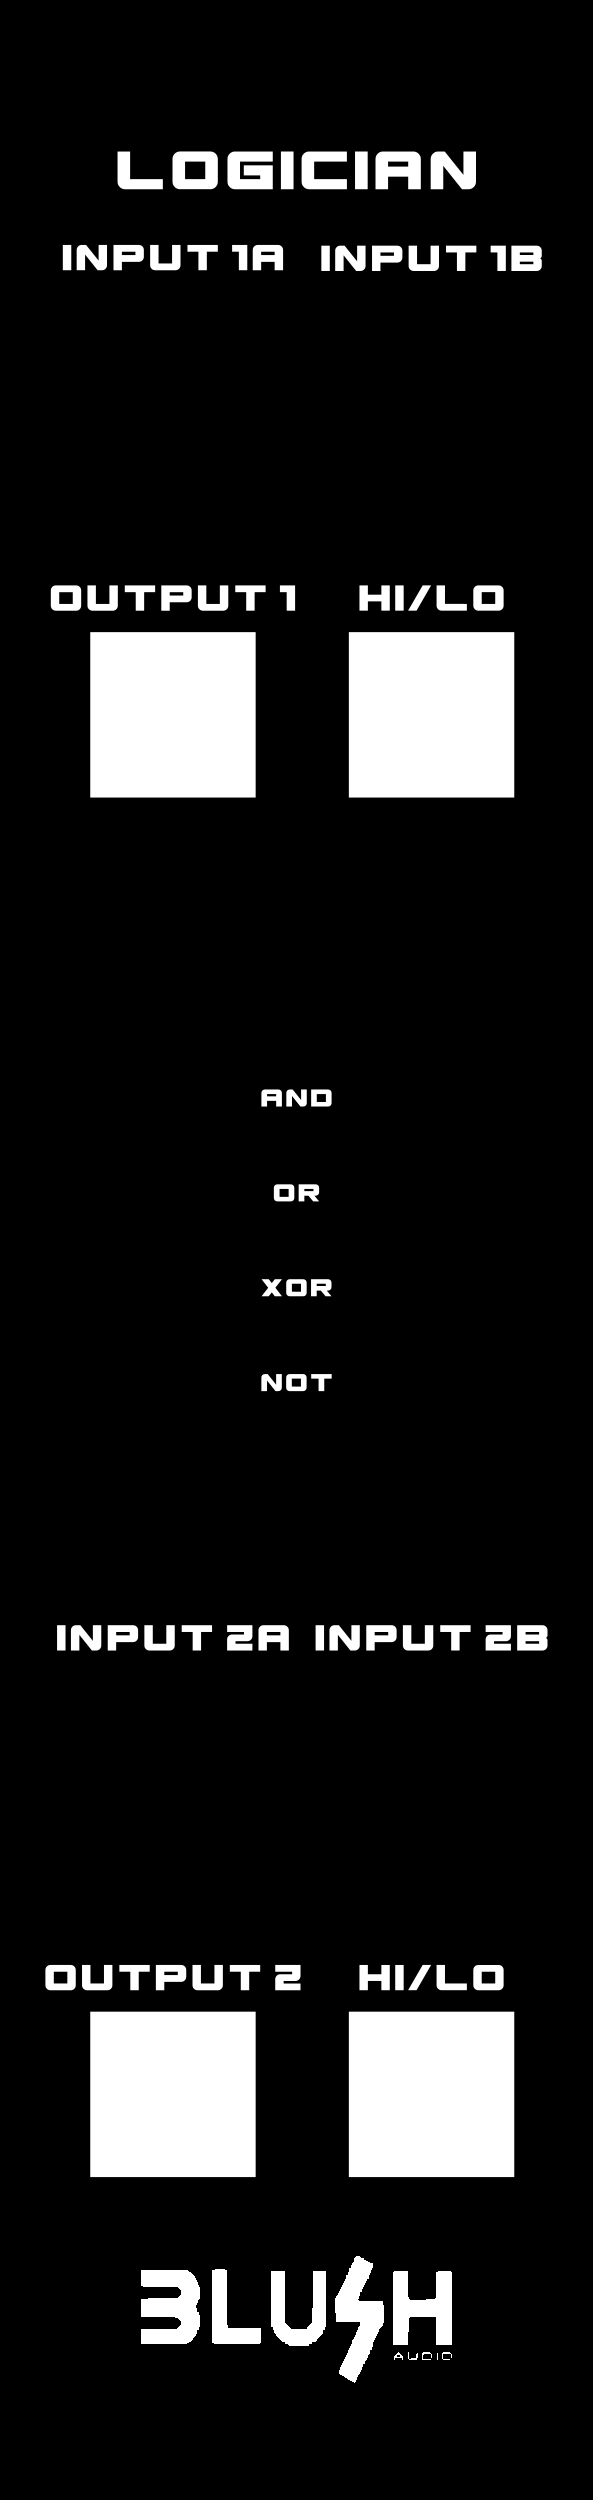
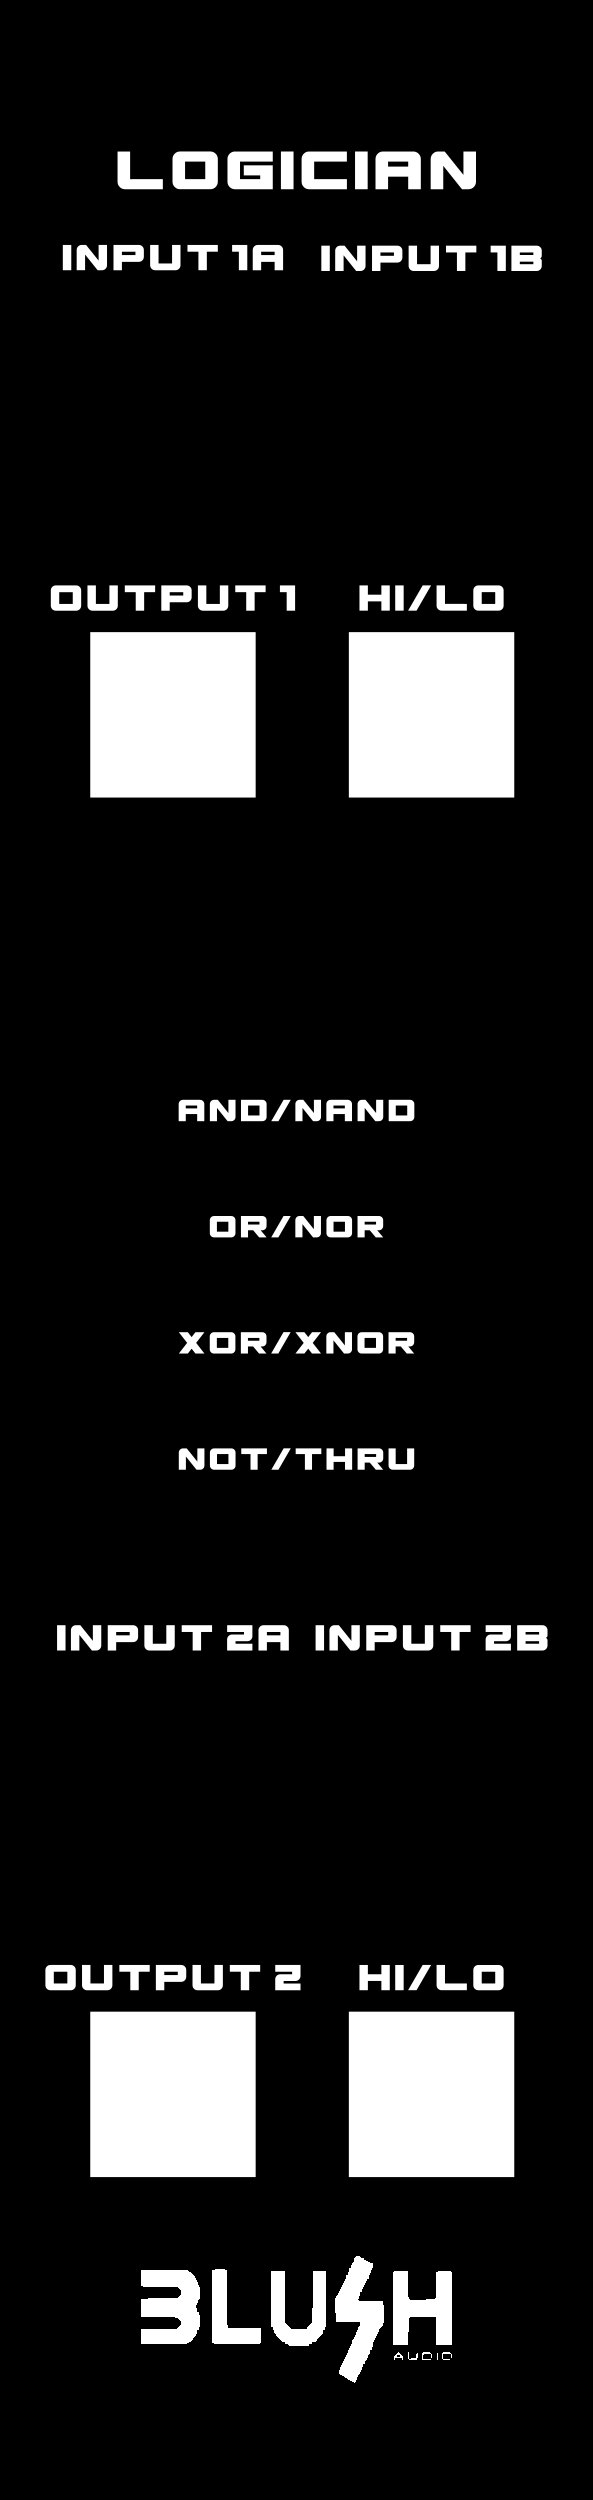
<svg xmlns="http://www.w3.org/2000/svg" width="30.48mm" height="128.5mm" viewBox="0 0 30.48 128.5" version="1.1" id="svg8">
  <defs id="defs2" />
  <g id="layer1" transform="translate(0,-168.5)" style="display:inline">
    <rect style="display:inline;opacity:1;vector-effect:none;fill:#000000;fill-opacity:1;fill-rule:evenodd;stroke:none;stroke-width:0.649;stroke-linecap:butt;stroke-linejoin:miter;stroke-miterlimit:4;stroke-dasharray:none;stroke-dashoffset:0;stroke-opacity:1;paint-order:normal" id="rect420" width="30.48" height="128.5" x="5.9211732e-17" y="168.5" />
    <rect style="fill:#ffffff;stroke-width:0.248" id="rect30896" width="8.502" height="8.502" x="4.639" y="200.992" />
    <rect style="fill:#ffffff;stroke-width:0.248" id="rect31060" width="8.502" height="8.502" x="4.639" y="271.9" />
    <rect style="fill:#ffffff;stroke-width:0.248" id="rect208" width="8.502" height="8.502" x="17.931" y="200.992" />
    <rect style="fill:#ffffff;stroke-width:0.248" id="rect210" width="8.502" height="8.502" x="17.931" y="271.9" />
  </g>
  <g id="layer3" style="display:inline">
+     <g aria-label="AND/NAND" id="text3177" style="font-size:1.764px;line-height:1.25;font-family:Excluded;-inkscape-font-specification:'Excluded, Normal';stroke-width:0.265" transform="matrix(1.131794,0,0,1.131794,-2.008549,-6.85131)">
+       <path d="m 10.859,56.002 q 0.079,0 0.136,0.056 0.058,0.056 0.058,0.138 v 0.776 H 10.729 v -0.323 h -0.517 v 0.323 H 9.889 v -0.776 q 0,-0.081 0.056,-0.138 0.056,-0.056 0.138,-0.056 z m -0.131,0.388 v -0.129 h -0.517 v 0.129 z" style="fill:#ffffff" id="path25748" />
+       <path d="m 12.471,56.002 v 0.776 q 0,0.081 -0.056,0.138 -0.056,0.056 -0.138,0.056 h -0.166 l -0.482,-0.601 v 0.601 h -0.323 v -0.776 q 0,-0.081 0.056,-0.138 0.056,-0.056 0.138,-0.056 h 0.166 l 0.482,0.601 v -0.601 z" style="fill:#ffffff" id="path25750" />
+       <path d="m 13.689,56.002 q 0.081,0 0.138,0.056 0.056,0.056 0.056,0.138 v 0.582 q 0,0.081 -0.056,0.138 -0.056,0.056 -0.138,0.056 h -0.97 v -0.97 z m -0.129,0.711 v -0.452 h -0.519 v 0.452 z" style="fill:#ffffff" id="path25752" />
+       <path d="m 14.98,56 -0.561,0.972 h -0.325 l 0.561,-0.972 z" style="fill:#ffffff" id="path25754" />
+       <path d="m 16.354,56.002 v 0.776 q 0,0.081 -0.056,0.138 -0.056,0.056 -0.138,0.056 H 15.994 L 15.512,56.37 v 0.601 h -0.323 v -0.776 q 0,-0.081 0.056,-0.138 0.056,-0.056 0.138,-0.056 h 0.166 l 0.482,0.601 v -0.601 z" style="fill:#ffffff" id="path25756" />
+       <path d="m 17.567,56.002 q 0.079,0 0.136,0.056 0.058,0.056 0.058,0.138 v 0.776 h -0.325 v -0.323 h -0.517 v 0.323 h -0.323 v -0.776 q 0,-0.081 0.056,-0.138 0.056,-0.056 0.138,-0.056 z m -0.131,0.388 v -0.129 h -0.517 v 0.129 z" style="fill:#ffffff" id="path25758" />
+       <path d="m 19.179,56.002 v 0.776 q 0,0.081 -0.056,0.138 -0.056,0.056 -0.138,0.056 h -0.166 l -0.482,-0.601 v 0.601 h -0.323 v -0.776 q 0,-0.081 0.056,-0.138 0.056,-0.056 0.138,-0.056 h 0.166 l 0.482,0.601 v -0.601 z" style="fill:#ffffff" id="path25760" />
+       <path d="m 20.397,56.002 q 0.081,0 0.138,0.056 0.056,0.056 0.056,0.138 v 0.582 q 0,0.081 -0.056,0.138 -0.056,0.056 -0.138,0.056 h -0.97 v -0.97 z m -0.129,0.711 v -0.452 h -0.519 v 0.452 z" style="fill:#ffffff" id="path25762" />
+     </g>
    <path d="m 18.247,284.544 c -0.035,0.042 -0.063,0.107 -0.063,0.145 0,0.038 -0.013,0.069 -0.029,0.07 -0.034,0 -0.123,0.201 -0.123,0.277 v 0.054 h -0.038 -0.038 v 0.083 0.083 h -0.038 -0.038 v 0.083 0.083 h -0.038 -0.038 v 0.061 c 0,0.034 -0.037,0.131 -0.082,0.217 -0.045,0.086 -0.147,0.294 -0.226,0.461 -0.079,0.167 -0.171,0.337 -0.204,0.377 l -0.06,0.073 0.01,0.616 0.011,0.617 0.637,0.011 0.637,0.011 -0.025,0.113 c -0.014,0.062 -0.04,0.119 -0.057,0.127 -0.018,0.008 -0.032,0.05 -0.032,0.093 v 0.079 h -0.038 -0.038 v 0.058 c 0,0.069 -0.158,0.412 -0.199,0.432 -0.016,0.008 -0.029,0.038 -0.029,0.067 0,0.029 -0.068,0.198 -0.152,0.375 -0.084,0.177 -0.152,0.347 -0.152,0.378 0,0.031 -0.013,0.056 -0.029,0.056 -0.016,0 -0.06,0.07 -0.097,0.155 -0.038,0.085 -0.11,0.239 -0.161,0.342 -0.095,0.192 -0.11,0.276 -0.07,0.39 l 0.023,0.066 h 0.064 c 0.035,0 0.081,0.016 0.1,0.036 0.052,0.051 0.55,0.337 0.588,0.337 0.034,0 0.151,-0.234 0.151,-0.302 0,-0.022 0.03,-0.071 0.067,-0.108 0.086,-0.087 0.161,-0.234 0.161,-0.314 v -0.063 h 0.038 0.038 v -0.083 -0.083 h 0.038 0.038 v -0.083 -0.083 h 0.035 c 0.041,0 0.155,-0.234 0.155,-0.317 v -0.056 h 0.038 0.038 v -0.083 -0.083 h 0.038 0.038 v -0.083 -0.083 h 0.038 0.038 v -0.097 -0.097 l 0.189,-0.405 0.189,-0.405 0.08,-0.076 0.08,-0.076 0.01,-0.406 c 0.005,-0.223 0.003,-0.494 -0.007,-0.603 l -0.017,-0.197 h -0.596 -0.597 l -0.04,-0.043 -0.04,-0.043 0.018,-0.101 0.018,-0.101 h 0.034 0.034 v -0.083 -0.083 h 0.038 0.038 l 0.004,-0.072 c 0.003,-0.04 0.053,-0.166 0.114,-0.279 0.061,-0.114 0.121,-0.24 0.134,-0.279 0.013,-0.04 0.039,-0.072 0.057,-0.072 h 0.034 v -0.058 c 0,-0.032 0.051,-0.164 0.114,-0.294 l 0.114,-0.236 v -0.099 -0.099 h -0.076 -0.076 v -0.031 c 0,-0.037 -0.185,-0.135 -0.255,-0.135 h -0.051 l -0.022,-0.062 -0.022,-0.062 h -0.07 c -0.038,0 -0.08,-0.018 -0.093,-0.041 l -0.023,-0.041 h -0.087 -0.087 l -0.063,0.076 m -7.292,0.615 -0.067,0.019 v 1.876 1.876 l 0.119,0.026 0.119,0.026 H 12.195 13.264 l 0.087,-0.025 0.087,-0.025 -0.011,-0.378 -0.011,-0.378 -0.841,-0.011 -0.841,-0.011 -0.023,-0.092 -0.023,-0.092 v -1.393 -1.393 l -0.06,-0.025 c -0.068,-0.028 -0.569,-0.026 -0.671,0.003 m -3.698,0.068 c -0.011,0.03 -0.014,0.221 -0.008,0.424 l 0.011,0.369 0.924,0.011 0.924,0.011 0.093,0.101 0.093,0.101 v 0.087 0.087 l -0.093,0.101 -0.093,0.101 -0.924,0.011 -0.924,0.011 v 0.476 0.476 l 0.929,0.011 0.929,0.011 0.087,0.089 0.087,0.089 v 0.084 0.084 l -0.102,0.116 -0.102,0.116 H 8.165 7.24 l 0.011,0.383 0.011,0.383 1.157,0.011 1.157,0.011 0.116,-0.06 c 0.185,-0.096 0.439,-0.433 0.439,-0.582 v -0.063 h 0.038 0.038 v -0.083 -0.083 h 0.038 0.038 v -0.31 -0.311 h -0.038 -0.038 v -0.083 -0.083 h -0.038 -0.038 v -0.063 c 0,-0.035 -0.021,-0.102 -0.047,-0.15 l -0.048,-0.088 0.048,-0.019 c 0.026,-0.01 0.047,-0.041 0.047,-0.069 0,-0.073 0.09,-0.273 0.123,-0.274 h 0.029 v -0.284 -0.284 l -0.151,-0.32 -0.151,-0.32 -0.104,-0.09 c -0.057,-0.049 -0.145,-0.113 -0.195,-0.141 l -0.091,-0.052 H 8.434 7.278 l -0.019,0.055 m 6.719,0.014 -0.047,0.021 v 1.402 1.402 l 0.038,0.026 0.038,0.026 v 0.08 0.08 h 0.038 0.038 v 0.062 0.062 l 0.225,0.249 0.225,0.249 h 0.06 0.06 v 0.041 0.041 h 0.074 0.074 l 0.023,0.041 0.023,0.041 h 0.508 0.508 l 0.023,-0.041 0.023,-0.041 h 0.074 0.074 v -0.041 -0.041 h 0.063 0.063 l 0.222,-0.255 0.222,-0.255 v -0.056 -0.056 h 0.038 0.038 v -0.083 -0.083 h 0.038 0.038 v -1.428 -1.428 l -0.086,-0.024 c -0.047,-0.013 -0.206,-0.018 -0.351,-0.011 l -0.265,0.012 -0.01,1.31 -0.01,1.31 -0.156,0.17 -0.156,0.17 h -0.39 -0.39 l -0.157,-0.166 -0.157,-0.166 v -1.3 -1.3 l -0.06,-0.025 c -0.071,-0.03 -0.546,-0.028 -0.614,0.003 m 6.307,0.003 -0.086,0.018 0.01,1.891 0.01,1.891 h 0.38 0.38 l 0.019,-0.69 0.019,-0.69 0.032,-0.034 0.032,-0.034 0.499,-0.014 0.499,-0.014 0.162,0.027 0.162,0.026 0.01,0.712 0.01,0.712 h 0.399 0.399 l 0.01,-1.889 0.01,-1.889 -0.119,-0.026 c -0.066,-0.014 -0.21,-0.026 -0.321,-0.026 h -0.202 l -0.097,0.04 -0.097,0.04 -0.01,0.695 -0.01,0.695 -0.646,0.011 -0.646,0.011 -0.048,-0.071 -0.048,-0.071 v -0.65 -0.65 l -0.086,-0.025 c -0.094,-0.027 -0.491,-0.025 -0.627,0.003 m 0.073,4.29 -0.12,0.135 v 0.079 0.079 l 0.046,-0.05 0.046,-0.05 h 0.163 0.163 v 0.041 c 0,0.023 0.017,0.041 0.038,0.041 h 0.038 v -0.072 -0.072 l -0.126,-0.133 -0.126,-0.133 -0.12,0.135 m 0.601,0.01 v 0.148 l 0.054,0.059 0.054,0.059 h 0.16 0.16 l 0.05,-0.072 0.05,-0.072 v -0.111 -0.111 l -0.036,-0.024 -0.036,-0.024 -0.012,0.156 -0.012,0.156 -0.18,0.013 -0.18,0.013 v -0.168 -0.168 h -0.038 -0.038 v 0.148 m 0.747,-0.12 c -0.014,0.015 -0.025,0.108 -0.025,0.207 v 0.179 h 0.212 0.212 l 0.054,-0.059 0.054,-0.059 v -0.089 -0.089 l -0.054,-0.059 -0.054,-0.059 h -0.186 c -0.102,0 -0.198,0.012 -0.212,0.028 m 0.735,0.179 v 0.212 l 0.038,-0.026 0.038,-0.026 v -0.161 -0.161 l -0.038,-0.026 -0.038,-0.026 v 0.212 m 0.313,-0.145 -0.048,0.059 v 0.087 0.087 l 0.054,0.059 0.054,0.059 h 0.157 0.157 l 0.054,-0.059 0.054,-0.059 v -0.089 -0.089 l -0.054,-0.059 -0.054,-0.059 -0.164,0.003 -0.164,0.003 -0.048,0.059 m -2.175,0.163 c 0,0.013 -0.043,0.024 -0.095,0.024 h -0.095 v -0.033 c 0,-0.018 0.02,-0.054 0.043,-0.08 l 0.043,-0.047 0.052,0.057 c 0.029,0.031 0.052,0.067 0.052,0.08 m 1.558,-0.018 v 0.124 h -0.19 -0.19 v -0.097 c 0,-0.133 0.026,-0.152 0.215,-0.152 h 0.165 v 0.124 m 1.026,0 v 0.124 h -0.19 -0.19 v -0.124 -0.124 h 0.19 0.19 v 0.124" id="gge1502" stroke="none" layerid="3" style="display:inline;fill:#ffffff;fill-opacity:1;stroke:none;stroke-width:0.254;stroke-linecap:round;stroke-linejoin:round;shape-rendering:crispEdges" transform="translate(0,-168.5)" />
    <g aria-label="Logician" id="text850" style="font-size:3.528px;line-height:1.25;font-family:Excluded;-inkscape-font-specification:'Excluded, Normal';display:inline;fill:#ffffff;stroke-width:0.265" transform="translate(-0.3348025,-164.1498)">
      <path d="m 8.705,173.358 v 0.519 H 6.765 q -0.162,0 -0.275,-0.113 -0.113,-0.113 -0.113,-0.275 v -1.552 h 0.646 v 1.422 z" style="font-size:3.528px" id="path6888" />
      <path d="m 10.885,173.358 v -0.903 H 9.847 v 0.903 z m 0.258,-1.422 q 0.162,0 0.275,0.113 0.113,0.113 0.113,0.275 v 1.164 q 0,0.162 -0.113,0.275 -0.113,0.113 -0.275,0.113 H 9.59 q -0.162,0 -0.275,-0.113 -0.113,-0.113 -0.113,-0.275 v -1.164 q 0,-0.162 0.113,-0.275 0.113,-0.113 0.275,-0.113 z" style="font-size:3.528px" id="path6890" />
      <path d="m 12.672,172.455 v 0.903 h 1.037 v -0.194 H 12.866 v -0.515 h 1.489 v 1.228 h -1.94 q -0.162,0 -0.275,-0.113 -0.113,-0.113 -0.113,-0.275 v -1.164 q 0,-0.162 0.113,-0.275 0.113,-0.113 0.275,-0.113 h 1.94 v 0.519 z" style="font-size:3.528px" id="path6892" />
      <path d="m 14.774,173.877 v -1.94 h 0.649 v 1.94 z" style="font-size:3.528px" id="path6894" />
      <path d="m 16.483,172.455 v 0.903 h 1.683 v 0.519 H 16.225 q -0.162,0 -0.275,-0.113 -0.113,-0.113 -0.113,-0.275 v -1.164 q 0,-0.162 0.113,-0.275 0.113,-0.113 0.275,-0.113 h 1.94 v 0.519 z" style="font-size:3.528px" id="path6896" />
      <path d="m 18.584,173.877 v -1.94 h 0.649 v 1.94 z" style="font-size:3.528px" id="path6898" />
      <path d="m 21.577,171.937 q 0.159,0 0.272,0.113 0.116,0.113 0.116,0.275 v 1.552 h -0.649 v -0.646 h -1.034 v 0.646 h -0.646 v -1.552 q 0,-0.162 0.113,-0.275 0.113,-0.113 0.275,-0.113 z m -0.261,0.776 v -0.258 h -1.034 v 0.258 z" style="font-size:3.528px" id="path6900" />
      <path d="m 24.801,171.937 v 1.552 q 0,0.162 -0.113,0.275 -0.113,0.113 -0.275,0.113 h -0.332 l -0.963,-1.203 v 1.203 h -0.646 v -1.552 q 0,-0.162 0.113,-0.275 0.113,-0.113 0.275,-0.113 h 0.332 l 0.963,1.203 v -1.203 z" style="font-size:3.528px" id="path6902" />
    </g>
    <g aria-label="Input 1A" id="text9066" style="font-size:2.469px;line-height:1.25;font-family:Excluded;-inkscape-font-specification:'Excluded, Normal';display:inline;fill:#ffffff;stroke-width:0.265" transform="matrix(0.957121,0,0,0.957121,-2.899453,-172.384)">
      <path d="m 6.403,194.619 v -1.358 h 0.454 v 1.358 z" style="font-size:2.469px" id="path12895" />
      <path d="m 8.777,193.261 v 1.087 q 0,0.114 -0.079,0.193 -0.079,0.079 -0.193,0.079 H 8.273 L 7.599,193.777 v 0.842 H 7.147 v -1.087 q 0,-0.114 0.079,-0.193 0.079,-0.079 0.193,-0.079 h 0.232 l 0.674,0.842 v -0.842 z" style="font-size:2.469px" id="path12897" />
      <path d="m 10.483,193.261 q 0.114,0 0.193,0.079 0.079,0.079 0.079,0.193 v 0.363 q 0,0.111 -0.079,0.193 -0.079,0.079 -0.193,0.079 H 9.576 v 0.452 H 9.124 v -1.358 z m -0.18,0.543 V 193.624 H 9.576 v 0.18 z" style="font-size:2.469px" id="path12899" />
      <path d="m 12.722,193.261 v 1.087 q 0,0.114 -0.079,0.193 -0.079,0.079 -0.193,0.079 H 11.364 q -0.114,0 -0.193,-0.079 -0.079,-0.079 -0.079,-0.193 v -1.087 h 0.452 v 0.995 h 0.726 v -0.995 z" style="font-size:2.469px" id="path12901" />
      <path d="m 14.727,193.261 v 0.363 h -0.59 v 0.995 h -0.452 v -0.995 h -0.588 v -0.363 z" style="font-size:2.469px" id="path12903" />
      <path d="m 16.309,193.261 v 1.358 h -0.452 v -0.995 h -0.363 v -0.363 z" style="font-size:2.469px" id="path12905" />
      <path d="m 17.961,193.261 q 0.111,0 0.19,0.079 0.081,0.079 0.081,0.193 v 1.087 h -0.454 v -0.452 h -0.724 v 0.452 h -0.452 v -1.087 q 0,-0.114 0.079,-0.193 0.079,-0.079 0.193,-0.079 z m -0.183,0.543 v -0.18 h -0.724 v 0.18 z" style="font-size:2.469px" id="path12907" />
    </g>
    <g aria-label="Input 1B" id="text15010" style="font-size:2.469px;line-height:1.25;font-family:Excluded;-inkscape-font-specification:'Excluded, Normal';fill:#ffffff;stroke-width:0.265" transform="matrix(0.9571506,0,0,0.9571506,0.9504724,0.5410929)">
      <path d="m 16.263,13.986 v -1.358 h 0.454 v 1.358 z" id="path31112" />
      <path d="m 18.637,12.628 v 1.087 q 0,0.114 -0.079,0.193 -0.079,0.079 -0.193,0.079 h -0.232 l -0.674,-0.842 v 0.842 H 17.007 V 12.899 q 0,-0.114 0.079,-0.193 0.079,-0.079 0.193,-0.079 h 0.232 l 0.674,0.842 v -0.842 z" id="path31114" />
      <path d="m 20.343,12.628 q 0.114,0 0.193,0.079 0.079,0.079 0.079,0.193 v 0.363 q 0,0.111 -0.079,0.193 -0.079,0.079 -0.193,0.079 h -0.906 v 0.452 h -0.452 v -1.358 z m -0.18,0.543 v -0.18 h -0.726 v 0.18 z" id="path31116" />
      <path d="m 22.582,12.628 v 1.087 q 0,0.114 -0.079,0.193 -0.079,0.079 -0.193,0.079 h -1.087 q -0.114,0 -0.193,-0.079 -0.079,-0.079 -0.079,-0.193 v -1.087 h 0.452 v 0.995 H 22.13 v -0.995 z" id="path31118" />
      <path d="m 24.587,12.628 v 0.363 h -0.59 v 0.995 h -0.452 v -0.995 h -0.588 v -0.363 z" id="path31120" />
      <path d="m 26.17,12.628 v 1.358 h -0.452 v -0.995 h -0.363 v -0.363 z" id="path31122" />
      <path d="m 27.828,12.628 q 0.114,0 0.193,0.079 0.079,0.079 0.079,0.193 v 0.279 q 0,0.04 -0.027,0.079 -0.025,0.037 -0.064,0.049 0.04,0.012 0.064,0.052 0.027,0.037 0.027,0.077 v 0.279 q 0,0.114 -0.079,0.193 -0.079,0.079 -0.193,0.079 h -1.358 v -1.358 z m -0.18,0.995 v -0.136 h -0.726 v 0.136 z m 0,-0.496 v -0.136 h -0.726 v 0.136 z" id="path31124" />
    </g>
    <g aria-label="Hi/Lo" id="text19086" style="font-size:2.469px;line-height:1.25;font-family:Excluded;-inkscape-font-specification:'Excluded, Normal';fill:#ffffff;stroke-width:0.265" transform="matrix(0.955418,0,0,0.955418,0.988905,1.341376)">
      <path d="m 19.934,30.09 v 1.358 h -0.452 v -0.499 h -0.726 v 0.499 h -0.452 v -1.358 h 0.452 v 0.499 h 0.726 v -0.499 z" id="path31127" />
      <path d="m 20.227,31.448 v -1.358 h 0.454 v 1.358 z" id="path31129" />
      <path d="m 22.159,30.088 -0.785,1.361 h -0.454 l 0.785,-1.361 z" id="path31131" />
      <path d="m 24.082,31.085 v 0.363 h -1.358 q -0.114,0 -0.193,-0.079 -0.079,-0.079 -0.079,-0.193 v -1.087 h 0.452 v 0.995 z" id="path31133" />
      <path d="m 25.607,31.085 v -0.632 h -0.726 v 0.632 z m 0.18,-0.995 q 0.114,0 0.193,0.079 0.079,0.079 0.079,0.193 v 0.815 q 0,0.114 -0.079,0.193 -0.079,0.079 -0.193,0.079 h -1.087 q -0.114,0 -0.193,-0.079 -0.079,-0.079 -0.079,-0.193 v -0.815 q 0,-0.114 0.079,-0.193 0.079,-0.079 0.193,-0.079 z" id="path31135" />
    </g>
    <g aria-label="Output 1" id="text22428" style="font-size:2.469px;line-height:1.25;font-family:Excluded;-inkscape-font-specification:'Excluded, Normal';fill:#ffffff;stroke-width:0.265" transform="matrix(0.9571548,0,0,0.9571548,0.3808938,1.289224)">
      <path d="M 3.509,31.085 V 30.453 H 2.783 v 0.632 z m 0.18,-0.995 q 0.114,0 0.193,0.079 0.079,0.079 0.079,0.193 v 0.815 q 0,0.114 -0.079,0.193 -0.079,0.079 -0.193,0.079 H 2.603 q -0.114,0 -0.193,-0.079 -0.079,-0.079 -0.079,-0.193 v -0.815 q 0,-0.114 0.079,-0.193 0.079,-0.079 0.193,-0.079 z" id="path31138" />
      <path d="m 5.929,30.09 v 1.087 q 0,0.114 -0.079,0.193 -0.079,0.079 -0.193,0.079 H 4.571 q -0.114,0 -0.193,-0.079 -0.079,-0.079 -0.079,-0.193 v -1.087 h 0.452 v 0.995 H 5.477 v -0.995 z" id="path31140" />
      <path d="m 7.933,30.09 v 0.363 H 7.343 v 0.995 H 6.891 V 30.453 H 6.304 v -0.363 z" id="path31142" />
      <path d="m 9.622,30.09 q 0.114,0 0.193,0.079 0.079,0.079 0.079,0.193 v 0.363 q 0,0.111 -0.079,0.193 -0.079,0.079 -0.193,0.079 H 8.716 v 0.452 H 8.264 V 30.09 Z M 9.442,30.634 V 30.453 H 8.716 v 0.18 z" id="path31144" />
      <path d="m 11.861,30.09 v 1.087 q 0,0.114 -0.079,0.193 -0.079,0.079 -0.193,0.079 h -1.087 q -0.114,0 -0.193,-0.079 -0.079,-0.079 -0.079,-0.193 v -1.087 h 0.452 v 0.995 h 0.726 v -0.995 z" id="path31146" />
      <path d="m 13.866,30.09 v 0.363 h -0.59 v 0.995 h -0.452 v -0.995 h -0.588 v -0.363 z" id="path31148" />
      <path d="m 15.449,30.09 v 1.358 h -0.452 v -0.995 h -0.363 v -0.363 z" id="path31150" />
    </g>
    <g aria-label="Input 2A" id="text24828" style="font-size:2.469px;line-height:1.25;font-family:Excluded;-inkscape-font-specification:'Excluded, Normal';fill:#ffffff;stroke-width:0.265" transform="matrix(0.9571548,0,0,0.9571548,0.3808948,3.579124)">
      <path d="m 2.667,84.894 v -1.358 h 0.454 v 1.358 z" id="path31153" />
      <path d="m 5.04,83.536 v 1.087 q 0,0.114 -0.079,0.193 -0.079,0.079 -0.193,0.079 H 4.537 L 3.863,84.052 v 0.842 H 3.411 v -1.087 q 0,-0.114 0.079,-0.193 0.079,-0.079 0.193,-0.079 h 0.232 l 0.674,0.842 v -0.842 z" id="path31155" />
      <path d="m 6.746,83.536 q 0.114,0 0.193,0.079 0.079,0.079 0.079,0.193 v 0.363 q 0,0.111 -0.079,0.193 -0.079,0.079 -0.193,0.079 H 5.84 v 0.452 H 5.388 V 83.536 Z M 6.566,84.079 V 83.899 H 5.84 v 0.18 z" id="path31157" />
      <path d="m 8.986,83.536 v 1.087 q 0,0.114 -0.079,0.193 -0.079,0.079 -0.193,0.079 H 7.627 q -0.114,0 -0.193,-0.079 -0.079,-0.079 -0.079,-0.193 v -1.087 h 0.452 v 0.995 h 0.726 v -0.995 z" id="path31159" />
      <path d="m 10.99,83.536 v 0.363 H 10.4 v 0.995 H 9.948 V 83.899 H 9.36 v -0.363 z" id="path31161" />
      <path d="m 13.156,83.536 v 0.588 q 0,0.114 -0.081,0.193 -0.079,0.079 -0.19,0.079 h -0.635 v 0.136 h 0.906 v 0.363 h -1.358 v -0.588 q 0,-0.114 0.079,-0.193 0.079,-0.079 0.193,-0.079 h 0.635 v -0.136 h -0.906 v -0.363 z" id="path31163" />
      <path d="m 14.842,83.536 q 0.111,0 0.19,0.079 0.081,0.079 0.081,0.193 v 1.087 H 14.659 v -0.452 h -0.724 v 0.452 h -0.452 v -1.087 q 0,-0.114 0.079,-0.193 0.079,-0.079 0.193,-0.079 z m -0.183,0.543 v -0.18 h -0.724 v 0.18 z" id="path31165" />
    </g>
    <g aria-label="Input 2B" id="text27816" style="font-size:2.469px;line-height:1.25;font-family:Excluded;-inkscape-font-specification:'Excluded, Normal';fill:#ffffff;stroke-width:0.265" transform="matrix(0.9571506,0,0,0.9571506,0.9504733,3.579477)">
      <path d="m 15.955,84.894 v -1.358 h 0.454 v 1.358 z" id="path31168" />
      <path d="m 18.328,83.536 v 1.087 q 0,0.114 -0.079,0.193 -0.079,0.079 -0.193,0.079 H 17.825 L 17.151,84.052 v 0.842 h -0.452 v -1.087 q 0,-0.114 0.079,-0.193 0.079,-0.079 0.193,-0.079 h 0.232 l 0.674,0.842 v -0.842 z" id="path31170" />
      <path d="m 20.034,83.536 q 0.114,0 0.193,0.079 0.079,0.079 0.079,0.193 v 0.363 q 0,0.111 -0.079,0.193 -0.079,0.079 -0.193,0.079 h -0.906 v 0.452 h -0.452 v -1.358 z m -0.18,0.543 v -0.18 h -0.726 v 0.18 z" id="path31172" />
      <path d="m 22.274,83.536 v 1.087 q 0,0.114 -0.079,0.193 -0.079,0.079 -0.193,0.079 h -1.087 q -0.114,0 -0.193,-0.079 -0.079,-0.079 -0.079,-0.193 V 83.536 H 21.096 v 0.995 h 0.726 v -0.995 z" id="path31174" />
      <path d="m 24.278,83.536 v 0.363 h -0.59 v 0.995 h -0.452 v -0.995 h -0.588 v -0.363 z" id="path31176" />
      <path d="m 26.444,83.536 v 0.588 q 0,0.114 -0.081,0.193 -0.079,0.079 -0.19,0.079 h -0.635 v 0.136 h 0.906 v 0.363 h -1.358 v -0.588 q 0,-0.114 0.079,-0.193 0.079,-0.079 0.193,-0.079 h 0.635 v -0.136 h -0.906 v -0.363 z" id="path31178" />
      <path d="m 28.137,83.536 q 0.114,0 0.193,0.079 0.079,0.079 0.079,0.193 v 0.279 q 0,0.04 -0.027,0.079 -0.025,0.037 -0.064,0.049 0.04,0.012 0.064,0.052 0.027,0.037 0.027,0.077 v 0.279 q 0,0.114 -0.079,0.193 -0.079,0.079 -0.193,0.079 h -1.358 v -1.358 z m -0.18,0.995 v -0.136 h -0.726 v 0.136 z m 0,-0.496 v -0.136 h -0.726 v 0.136 z" id="path31180" />
    </g>
    <g aria-label="Output 2" id="text28832" style="font-size:2.469px;line-height:1.25;font-family:Excluded;-inkscape-font-specification:'Excluded, Normal';fill:#ffffff;stroke-width:0.265" transform="matrix(0.9571562,0,0,0.9571562,0.3808803,4.327167)">
      <path d="M 3.218,101.994 V 101.362 H 2.492 v 0.632 z m 0.18,-0.995 q 0.114,0 0.193,0.079 0.079,0.079 0.079,0.193 v 0.815 q 0,0.114 -0.079,0.193 -0.079,0.079 -0.193,0.079 H 2.312 q -0.114,0 -0.193,-0.079 -0.079,-0.079 -0.079,-0.193 v -0.815 q 0,-0.114 0.079,-0.193 0.079,-0.079 0.193,-0.079 z" id="path31194" />
      <path d="m 5.637,100.999 v 1.087 q 0,0.114 -0.079,0.193 -0.079,0.079 -0.193,0.079 H 4.279 q -0.114,0 -0.193,-0.079 -0.079,-0.079 -0.079,-0.193 v -1.087 h 0.452 v 0.995 H 5.185 v -0.995 z" id="path31196" />
      <path d="m 7.642,100.999 v 0.363 H 7.052 v 0.995 H 6.6 V 101.362 H 6.012 v -0.363 z" id="path31198" />
      <path d="m 9.331,100.999 q 0.114,0 0.193,0.079 0.079,0.079 0.079,0.193 v 0.363 q 0,0.111 -0.079,0.193 -0.079,0.079 -0.193,0.079 H 8.424 v 0.452 H 7.972 V 100.999 Z M 9.15,101.542 V 101.362 H 8.424 v 0.18 z" id="path31200" />
      <path d="m 11.57,100.999 v 1.087 q 0,0.114 -0.079,0.193 -0.079,0.079 -0.193,0.079 H 10.212 q -0.114,0 -0.193,-0.079 -0.079,-0.079 -0.079,-0.193 v -1.087 h 0.452 v 0.995 h 0.726 v -0.995 z" id="path31202" />
      <path d="m 13.574,100.999 v 0.363 h -0.59 v 0.995 h -0.452 v -0.995 h -0.588 v -0.363 z" id="path31204" />
      <path d="m 15.74,100.999 v 0.588 q 0,0.114 -0.081,0.193 -0.079,0.079 -0.19,0.079 h -0.635 v 0.136 h 0.906 v 0.363 h -1.358 v -0.588 q 0,-0.114 0.079,-0.193 0.079,-0.079 0.193,-0.079 h 0.635 v -0.136 h -0.906 v -0.363 z" id="path31206" />
    </g>
    <g aria-label="Hi/Lo" id="text30826" style="font-size:2.469px;line-height:1.25;font-family:Excluded;-inkscape-font-specification:'Excluded, Normal';fill:#ffffff;stroke-width:0.265" transform="matrix(0.9554187,0,0,0.9554187,0.9888895,4.502599)">
      <path d="m 19.934,101 v 1.358 h -0.452 v -0.499 h -0.726 v 0.499 h -0.452 v -1.358 h 0.452 v 0.499 h 0.726 v -0.499 z" id="path31183" />
      <path d="m 20.227,102.358 v -1.358 h 0.454 v 1.358 z" id="path31185" />
      <path d="m 22.159,100.997 -0.785,1.361 h -0.454 l 0.785,-1.361 z" id="path31187" />
      <path d="m 24.082,101.995 v 0.363 h -1.358 q -0.114,0 -0.193,-0.079 -0.079,-0.079 -0.079,-0.193 v -1.087 h 0.452 v 0.995 z" id="path31189" />
      <path d="m 25.607,101.995 v -0.632 h -0.726 v 0.632 z m 0.18,-0.995 q 0.114,0 0.193,0.079 0.079,0.079 0.079,0.193 v 0.815 q 0,0.114 -0.079,0.193 -0.079,0.079 -0.193,0.079 h -1.087 q -0.114,0 -0.193,-0.079 -0.079,-0.079 -0.079,-0.193 v -0.815 q 0,-0.114 0.079,-0.193 0.079,-0.079 0.193,-0.079 z" id="path31191" />
    </g>
-     <g aria-label="AND" id="text5217" style="font-size:1.411px;line-height:1.25;font-family:Excluded;-inkscape-font-specification:'Excluded, Normal';display:inline;fill:#ffffff;stroke-width:0.265" transform="matrix(1.128693,0,0,1.128693,-1.961282,-6.078111)">
-       <path d="m 14.418,55 q 0.064,0 0.109,0.045 0.047,0.045 0.047,0.11 v 0.621 H 14.314 V 55.518 H 13.9 v 0.258 h -0.258 v -0.621 q 0,-0.065 0.045,-0.11 0.045,-0.045 0.11,-0.045 z m -0.104,0.31 v -0.103 h -0.413 v 0.103 z" id="path19254" />
-       <path d="m 15.708,55 v 0.621 q 0,0.065 -0.045,0.11 -0.045,0.045 -0.11,0.045 H 15.42 l -0.385,-0.481 v 0.481 h -0.258 v -0.621 q 0,-0.065 0.045,-0.11 0.045,-0.045 0.11,-0.045 h 0.133 l 0.385,0.481 v -0.481 z" id="path19256" />
-       <path d="m 16.683,55 q 0.065,0 0.11,0.045 0.045,0.045 0.045,0.11 v 0.466 q 0,0.065 -0.045,0.11 -0.045,0.045 -0.11,0.045 h -0.776 v -0.776 z m -0.103,0.569 v -0.361 h -0.415 v 0.361 z" id="path19258" />
+     <g aria-label="OR/NOR" id="text14353" style="font-size:1.764px;line-height:1.25;font-family:Excluded;-inkscape-font-specification:'Excluded, Normal';stroke-width:0.265" transform="matrix(1.1318,0,0,1.1318,-2.008635,-6.398395)">
+       <path d="m 12.145,61.589 v -0.452 h -0.519 v 0.452 z m 0.129,-0.711 q 0.081,0 0.138,0.056 0.056,0.056 0.056,0.138 v 0.582 q 0,0.081 -0.056,0.138 -0.056,0.056 -0.138,0.056 h -0.776 q -0.081,0 -0.138,-0.056 -0.056,-0.056 -0.056,-0.138 v -0.582 q 0,-0.081 0.056,-0.138 0.056,-0.056 0.138,-0.056 z" style="fill:#ffffff" id="path25765" />
+       <path d="m 13.687,60.878 q 0.081,0 0.138,0.056 0.056,0.056 0.056,0.138 v 0.259 q 0,0.079 -0.056,0.138 -0.056,0.056 -0.138,0.056 h -0.076 l 0.27,0.323 h -0.337 l -0.272,-0.323 h -0.233 v 0.323 H 12.717 v -0.97 z m -0.129,0.388 v -0.129 h -0.519 v 0.129 z" style="fill:#ffffff" id="path25767" />
+       <path d="m 14.978,60.876 -0.561,0.972 h -0.325 l 0.561,-0.972 z" style="fill:#ffffff" id="path25769" />
+       <path d="m 16.351,60.878 v 0.776 q 0,0.081 -0.056,0.138 -0.056,0.056 -0.138,0.056 h -0.166 L 15.51,61.246 v 0.601 h -0.323 v -0.776 q 0,-0.081 0.056,-0.138 0.056,-0.056 0.138,-0.056 h 0.166 l 0.482,0.601 v -0.601 z" style="fill:#ffffff" id="path25771" />
+       <path d="M 17.441,61.589 V 61.137 H 16.922 v 0.452 z m 0.129,-0.711 q 0.081,0 0.138,0.056 0.056,0.056 0.056,0.138 v 0.582 q 0,0.081 -0.056,0.138 -0.056,0.056 -0.138,0.056 h -0.776 q -0.081,0 -0.138,-0.056 -0.056,-0.056 -0.056,-0.138 v -0.582 q 0,-0.081 0.056,-0.138 0.056,-0.056 0.138,-0.056 z" style="fill:#ffffff" id="path25773" />
+       <path d="m 18.982,60.878 q 0.081,0 0.138,0.056 0.056,0.056 0.056,0.138 v 0.259 q 0,0.079 -0.056,0.138 -0.056,0.056 -0.138,0.056 h -0.076 l 0.27,0.323 h -0.337 L 18.567,61.525 H 18.335 v 0.323 H 18.012 V 60.878 Z M 18.853,61.266 V 61.137 H 18.335 v 0.129 z" style="fill:#ffffff" id="path25775" />
    </g>
-     <g aria-label="OR" id="text6147" style="font-size:1.411px;line-height:1.25;font-family:Excluded;-inkscape-font-specification:'Excluded, Normal';display:inline;fill:#ffffff;stroke-width:0.265" transform="matrix(1.128691,0,0,1.128691,-1.961256,-4.588102)">
-       <path d="M 14.882,58.569 V 58.207 H 14.468 v 0.361 z m 0.103,-0.569 q 0.065,0 0.11,0.045 0.045,0.045 0.045,0.11 v 0.466 q 0,0.065 -0.045,0.11 -0.045,0.045 -0.11,0.045 h -0.621 q -0.065,0 -0.11,-0.045 -0.045,-0.045 -0.045,-0.11 v -0.466 q 0,-0.065 0.045,-0.11 0.045,-0.045 0.11,-0.045 z" id="path19261" />
-       <path d="m 16.115,58 q 0.065,0 0.11,0.045 0.045,0.045 0.045,0.11 v 0.207 q 0,0.064 -0.045,0.11 -0.045,0.045 -0.11,0.045 h -0.061 l 0.216,0.258 h -0.27 l -0.217,-0.258 h -0.186 v 0.258 H 15.339 V 58 Z m -0.103,0.31 v -0.103 h -0.415 v 0.103 z" id="path19263" />
+     <g aria-label="XOR/XNOR" id="text21297" style="font-size:1.764px;line-height:1.25;font-family:Excluded;-inkscape-font-specification:'Excluded, Normal';stroke-width:0.265" transform="matrix(1.131799,0,0,1.131799,-2.00862,-5.945062)">
+       <path d="m 10.682,66.239 0.377,0.485 H 10.65 L 10.477,66.502 10.304,66.724 H 9.895 L 10.273,66.239 9.895,65.754 h 0.409 l 0.173,0.222 0.173,-0.222 h 0.409 z" style="fill:#ffffff" id="path25778" />
+       <path d="m 12.142,66.465 v -0.452 h -0.519 v 0.452 z m 0.129,-0.711 q 0.081,0 0.138,0.056 0.056,0.056 0.056,0.138 v 0.582 q 0,0.081 -0.056,0.138 -0.056,0.056 -0.138,0.056 h -0.776 q -0.081,0 -0.138,-0.056 -0.056,-0.056 -0.056,-0.138 v -0.582 q 0,-0.081 0.056,-0.138 0.056,-0.056 0.138,-0.056 z" style="fill:#ffffff" id="path25780" />
+       <path d="m 13.683,65.754 q 0.081,0 0.138,0.056 0.056,0.056 0.056,0.138 v 0.259 q 0,0.079 -0.056,0.138 -0.056,0.056 -0.138,0.056 h -0.076 L 13.877,66.724 H 13.54 L 13.269,66.401 H 13.036 V 66.724 h -0.323 v -0.97 z m -0.129,0.388 v -0.129 h -0.519 v 0.129 z" style="fill:#ffffff" id="path25782" />
+       <path d="M 14.974,65.752 14.413,66.724 h -0.325 l 0.561,-0.972 z" style="fill:#ffffff" id="path25784" />
+       <path d="m 15.977,66.239 0.377,0.485 H 15.945 L 15.772,66.502 15.599,66.724 h -0.409 l 0.377,-0.485 -0.377,-0.485 h 0.409 l 0.173,0.222 0.173,-0.222 h 0.409 z" style="fill:#ffffff" id="path25786" />
+       <path d="m 17.76,65.754 v 0.776 q 0,0.081 -0.056,0.138 -0.056,0.056 -0.138,0.056 H 17.4 L 16.918,66.122 V 66.724 h -0.323 v -0.776 q 0,-0.081 0.056,-0.138 0.056,-0.056 0.138,-0.056 h 0.166 l 0.482,0.601 V 65.754 Z" style="fill:#ffffff" id="path25788" />
+       <path d="m 18.85,66.465 v -0.452 h -0.519 v 0.452 z m 0.129,-0.711 q 0.081,0 0.138,0.056 0.056,0.056 0.056,0.138 v 0.582 q 0,0.081 -0.056,0.138 -0.056,0.056 -0.138,0.056 h -0.776 q -0.081,0 -0.138,-0.056 -0.056,-0.056 -0.056,-0.138 v -0.582 q 0,-0.081 0.056,-0.138 0.056,-0.056 0.138,-0.056 z" style="fill:#ffffff" id="path25790" />
+       <path d="m 20.391,65.754 q 0.081,0 0.138,0.056 0.056,0.056 0.056,0.138 v 0.259 q 0,0.079 -0.056,0.138 -0.056,0.056 -0.138,0.056 h -0.076 l 0.27,0.323 h -0.337 l -0.272,-0.323 H 19.743 V 66.724 h -0.323 v -0.97 z m -0.129,0.388 v -0.129 h -0.519 v 0.129 z" style="fill:#ffffff" id="path25792" />
    </g>
-     <g aria-label="XOR" id="text5217-0" style="font-size:1.411px;line-height:1.25;font-family:Excluded;-inkscape-font-specification:'Excluded, Normal';display:inline;fill:#ffffff;stroke-width:0.265" transform="matrix(1.128693,0,0,1.128693,-1.96128,-9.870421)">
-       <path d="m 14.277,67.388 0.302,0.388 h -0.327 l -0.138,-0.178 -0.138,0.178 h -0.327 l 0.302,-0.388 -0.302,-0.388 h 0.327 l 0.138,0.178 0.138,-0.178 h 0.327 z" id="path19282" />
-       <path d="M 15.445,67.569 V 67.207 h -0.415 v 0.361 z m 0.103,-0.569 q 0.065,0 0.11,0.045 0.045,0.045 0.045,0.11 v 0.466 q 0,0.065 -0.045,0.11 -0.045,0.045 -0.11,0.045 h -0.621 q -0.065,0 -0.11,-0.045 -0.045,-0.045 -0.045,-0.11 v -0.466 q 0,-0.065 0.045,-0.11 0.045,-0.045 0.11,-0.045 z" id="path19284" />
-       <path d="m 16.678,67 q 0.065,0 0.11,0.045 0.045,0.045 0.045,0.11 v 0.207 q 0,0.064 -0.045,0.11 -0.045,0.045 -0.11,0.045 h -0.061 l 0.216,0.258 h -0.27 l -0.217,-0.258 h -0.186 v 0.258 h -0.258 v -0.776 z m -0.103,0.31 V 67.207 h -0.415 v 0.103 z" id="path19286" />
-     </g>
-     <g aria-label="NOT" id="text5217-52" style="font-size:1.411px;line-height:1.25;font-family:Excluded;-inkscape-font-specification:'Excluded, Normal';display:inline;fill:#ffffff;stroke-width:0.265" transform="matrix(1.128693,0,0,1.128693,-1.961275,-11.76658)">
-       <path d="m 14.571,73 v 0.621 q 0,0.065 -0.045,0.11 -0.045,0.045 -0.11,0.045 h -0.133 l -0.385,-0.481 v 0.481 h -0.258 v -0.621 q 0,-0.065 0.045,-0.11 0.045,-0.045 0.11,-0.045 h 0.133 l 0.385,0.481 v -0.481 z" id="path19298" />
-       <path d="M 15.442,73.569 V 73.207 h -0.415 v 0.361 z m 0.103,-0.569 q 0.065,0 0.11,0.045 0.045,0.045 0.045,0.11 v 0.466 q 0,0.065 -0.045,0.11 -0.045,0.045 -0.11,0.045 h -0.621 q -0.065,0 -0.11,-0.045 -0.045,-0.045 -0.045,-0.11 v -0.466 q 0,-0.065 0.045,-0.11 0.045,-0.045 0.11,-0.045 z" id="path19300" />
-       <path d="m 16.841,73 v 0.207 h -0.337 v 0.569 H 16.245 V 73.207 h -0.336 v -0.207 z" id="path19302" />
+     <g aria-label="NOT/Thru" id="text23725" style="font-size:1.764px;line-height:1.25;font-family:Excluded;-inkscape-font-specification:'Excluded, Normal';stroke-width:0.265" transform="matrix(1.1318,0,0,1.1318,-2.008635,-5.491888)">
+       <path d="m 11.059,70.63 v 0.776 q 0,0.081 -0.056,0.138 -0.056,0.056 -0.138,0.056 H 10.699 l -0.482,-0.601 v 0.601 H 9.895 v -0.776 q 0,-0.081 0.056,-0.138 0.056,-0.056 0.138,-0.056 h 0.166 l 0.482,0.601 V 70.63 Z" style="fill:#ffffff" id="path25795" />
+       <path d="m 12.149,71.341 v -0.452 h -0.519 v 0.452 z m 0.129,-0.711 q 0.081,0 0.138,0.056 0.056,0.056 0.056,0.138 v 0.582 q 0,0.081 -0.056,0.138 -0.056,0.056 -0.138,0.056 h -0.776 q -0.081,0 -0.138,-0.056 -0.056,-0.056 -0.056,-0.138 v -0.582 q 0,-0.081 0.056,-0.138 0.056,-0.056 0.138,-0.056 z" style="fill:#ffffff" id="path25797" />
+       <path d="m 13.897,70.63 v 0.259 h -0.422 v 0.711 H 13.152 V 70.889 H 12.732 V 70.63 Z" style="fill:#ffffff" id="path25799" />
+       <path d="m 14.981,70.628 -0.561,0.972 H 14.096 l 0.561,-0.972 z" style="fill:#ffffff" id="path25801" />
+       <path d="m 16.367,70.63 v 0.259 h -0.422 v 0.711 H 15.622 V 70.889 H 15.203 V 70.63 Z" style="fill:#ffffff" id="path25803" />
+       <path d="m 17.767,70.63 v 0.97 h -0.323 v -0.356 h -0.519 v 0.356 H 16.603 V 70.63 h 0.323 v 0.356 h 0.519 V 70.63 Z" style="fill:#ffffff" id="path25805" />
+       <path d="m 18.985,70.63 q 0.081,0 0.138,0.056 0.056,0.056 0.056,0.138 v 0.259 q 0,0.079 -0.056,0.138 -0.056,0.056 -0.138,0.056 h -0.076 l 0.27,0.323 h -0.337 l -0.272,-0.323 h -0.233 v 0.323 H 18.015 V 70.63 Z m -0.129,0.388 v -0.129 h -0.519 v 0.129 z" style="fill:#ffffff" id="path25807" />
+       <path d="m 20.585,70.63 v 0.776 q 0,0.081 -0.056,0.138 -0.056,0.056 -0.138,0.056 h -0.776 q -0.081,0 -0.138,-0.056 -0.056,-0.056 -0.056,-0.138 V 70.63 h 0.323 v 0.711 h 0.519 V 70.63 Z" style="fill:#ffffff" id="path25809" />
    </g>
  </g>
  <g id="layer2" style="display:none">
    <circle r="4" cy="19.269" cx="8.89" id="circle4956" style="display:inline;opacity:1;vector-effect:none;fill:#00ff00;fill-opacity:1;fill-rule:evenodd;stroke:none;stroke-width:1;stroke-linecap:butt;stroke-linejoin:miter;stroke-miterlimit:4;stroke-dasharray:none;stroke-dashoffset:0;stroke-opacity:1;paint-order:normal" />
    <circle style="display:inline;opacity:1;vector-effect:none;fill:#0000ff;fill-opacity:1;fill-rule:evenodd;stroke:none;stroke-width:1;stroke-linecap:butt;stroke-linejoin:miter;stroke-miterlimit:4;stroke-dasharray:none;stroke-dashoffset:0;stroke-opacity:1;paint-order:normal" id="circle4958" cx="8.89" cy="36.794" r="4" />
    <circle r="4" cy="36.794" cx="22.182" id="circle66" style="display:inline;opacity:1;vector-effect:none;fill:#ff00ff;fill-opacity:1;fill-rule:evenodd;stroke:none;stroke-width:1;stroke-linecap:butt;stroke-linejoin:miter;stroke-miterlimit:4;stroke-dasharray:none;stroke-dashoffset:0;stroke-opacity:1;paint-order:normal" />
    <circle r="4" cy="19.269" cx="22.182" id="circle681" style="display:inline;opacity:1;vector-effect:none;fill:#00ff00;fill-opacity:1;fill-rule:evenodd;stroke:none;stroke-width:1;stroke-linecap:butt;stroke-linejoin:miter;stroke-miterlimit:4;stroke-dasharray:none;stroke-dashoffset:0;stroke-opacity:1;paint-order:normal" />
    <circle r="4" cy="90.178" cx="8.89" id="circle683" style="display:inline;opacity:1;vector-effect:none;fill:#00ff00;fill-opacity:1;fill-rule:evenodd;stroke:none;stroke-width:1;stroke-linecap:butt;stroke-linejoin:miter;stroke-miterlimit:4;stroke-dasharray:none;stroke-dashoffset:0;stroke-opacity:1;paint-order:normal" />
    <circle style="display:inline;opacity:1;vector-effect:none;fill:#0000ff;fill-opacity:1;fill-rule:evenodd;stroke:none;stroke-width:1;stroke-linecap:butt;stroke-linejoin:miter;stroke-miterlimit:4;stroke-dasharray:none;stroke-dashoffset:0;stroke-opacity:1;paint-order:normal" id="circle685" cx="8.89" cy="107.703" r="4" />
    <circle r="4" cy="107.703" cx="22.182" id="circle687" style="display:inline;opacity:1;vector-effect:none;fill:#ff00ff;fill-opacity:1;fill-rule:evenodd;stroke:none;stroke-width:1;stroke-linecap:butt;stroke-linejoin:miter;stroke-miterlimit:4;stroke-dasharray:none;stroke-dashoffset:0;stroke-opacity:1;paint-order:normal" />
    <circle r="4" cy="90.178" cx="22.182" id="circle689" style="display:inline;opacity:1;vector-effect:none;fill:#00ff00;fill-opacity:1;fill-rule:evenodd;stroke:none;stroke-width:1;stroke-linecap:butt;stroke-linejoin:miter;stroke-miterlimit:4;stroke-dasharray:none;stroke-dashoffset:0;stroke-opacity:1;paint-order:normal" />
    <circle style="display:inline;opacity:1;vector-effect:none;fill:#0000ff;fill-opacity:1;fill-rule:evenodd;stroke:none;stroke-width:1;stroke-linecap:butt;stroke-linejoin:miter;stroke-miterlimit:4;stroke-dasharray:none;stroke-dashoffset:0;stroke-opacity:1;paint-order:normal" id="circle206" cx="8.89" cy="36.794" r="4" />
  </g>
</svg>
